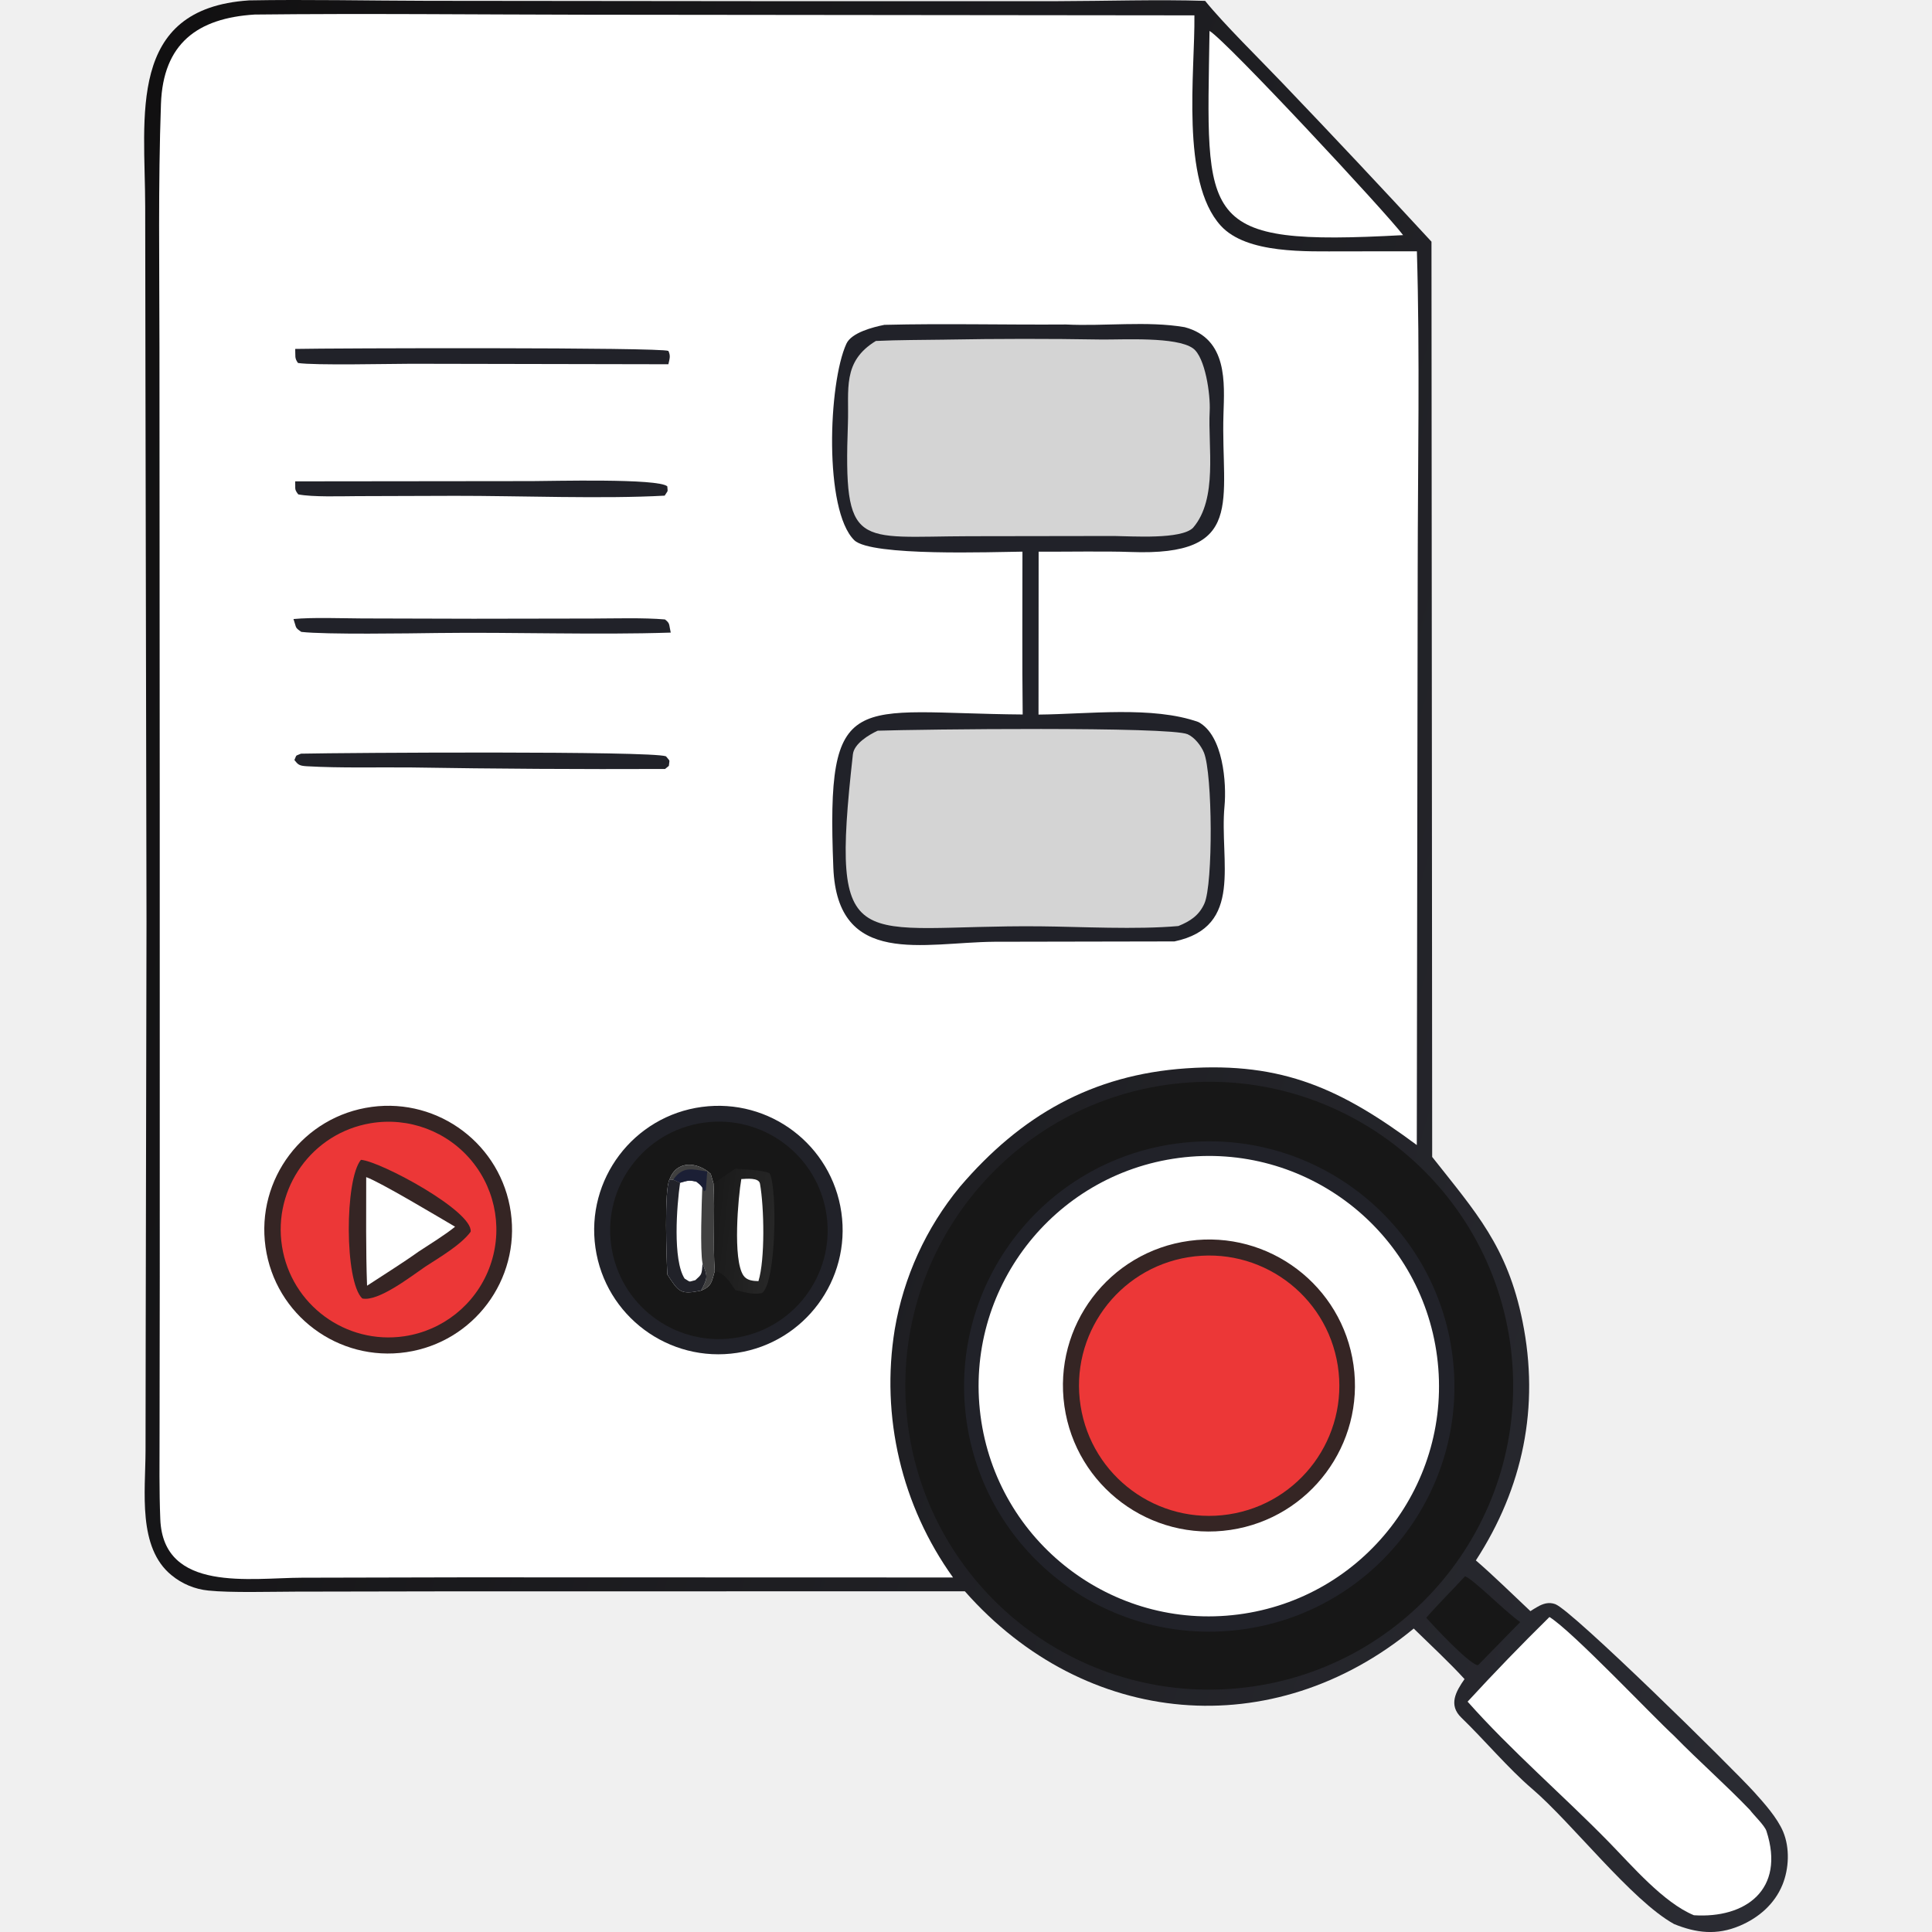
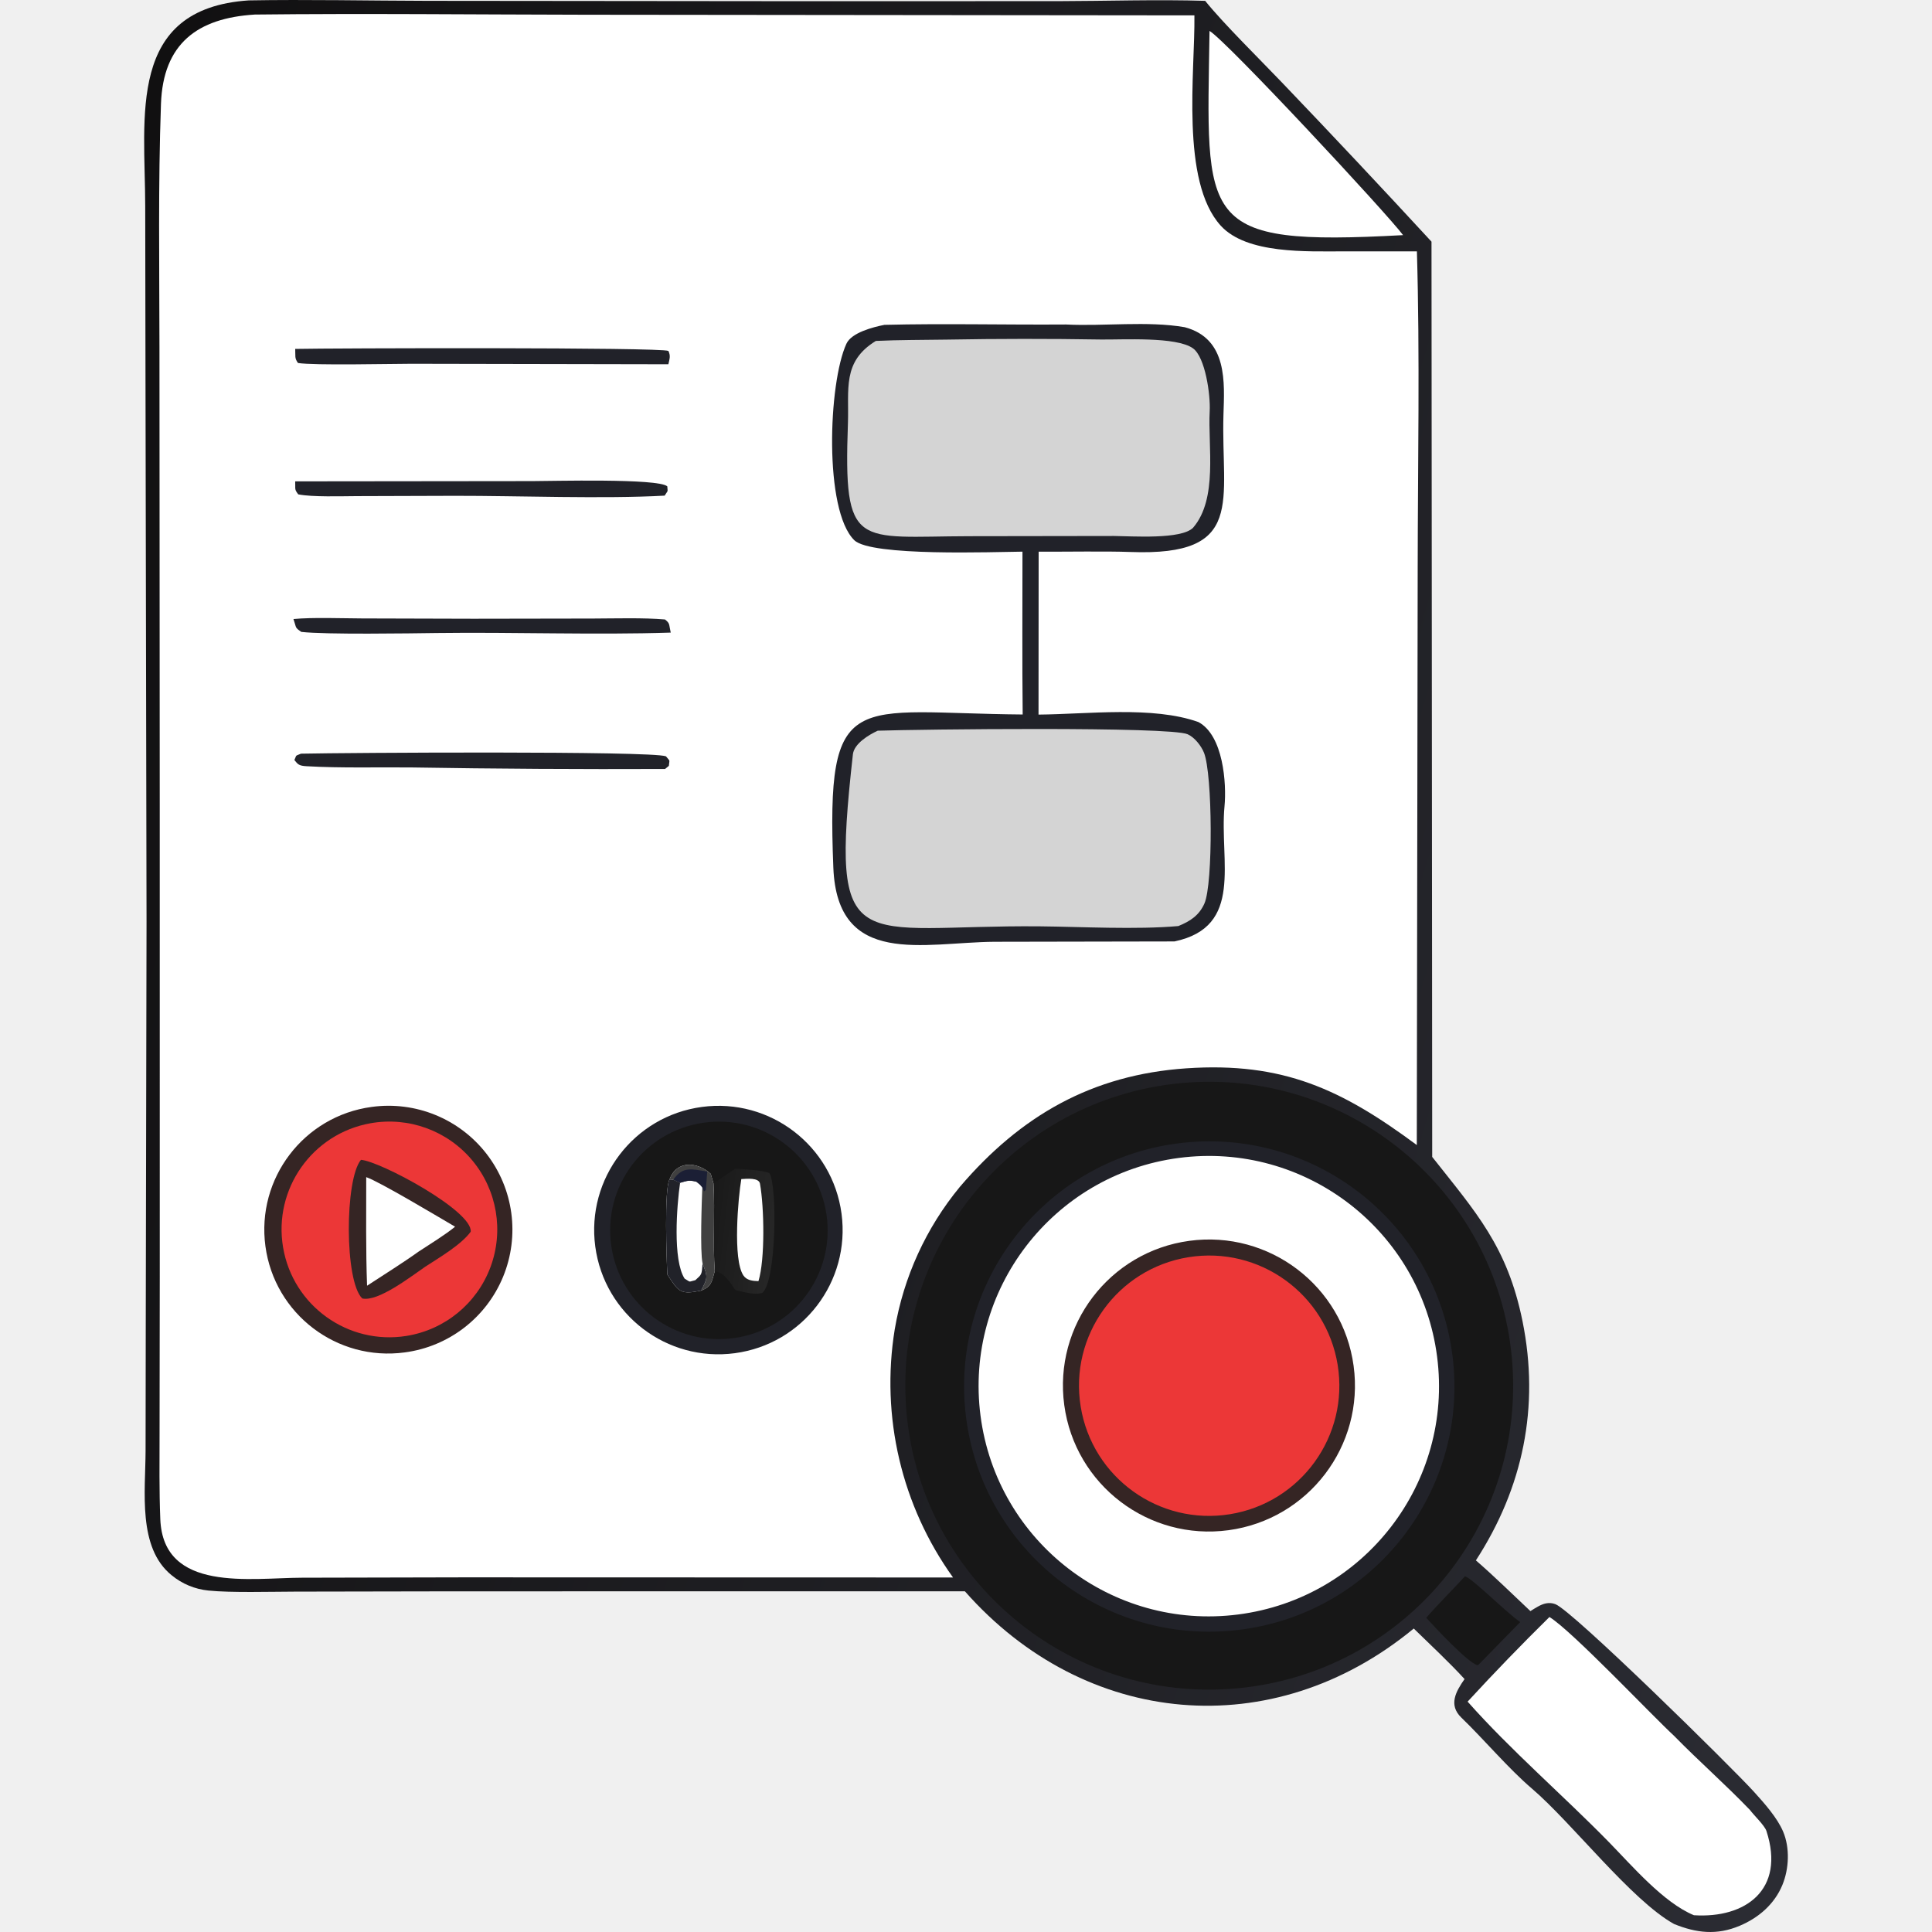
- <svg xmlns="http://www.w3.org/2000/svg" width="125.883mm" height="125.883mm" viewBox="0 0 125.883 125.883" version="1.1" id="svg1" xml:space="preserve">
-   <defs id="defs1">
-     <linearGradient id="gradient_0-8" gradientUnits="userSpaceOnUse" x1="305.305" y1="295.054" x2="795.644" y2="443.042" gradientTransform="matrix(0.2645833,0,0,0.2645833,-111.6542,-11.1125)">
-       <stop offset="0" stop-color="#111011" id="stop1" />
-       <stop offset="1" stop-color="#2B2C33" id="stop2" />
+ <svg xmlns="http://www.w3.org/2000/svg" xml:space="preserve" width="475.778" height="475.778" viewBox="0 0 125.883 125.883">
+   <defs>
+     <linearGradient id="a" x1="305.305" x2="795.644" y1="295.054" y2="443.042" gradientTransform="translate(-111.654 -11.112)scale(.26458)" gradientUnits="userSpaceOnUse">
+       <stop offset="0" stop-color="#111011" />
+       <stop offset="1" stop-color="#2b2c33" />
    </linearGradient>
-     <linearGradient id="gradient_1-5" gradientUnits="userSpaceOnUse" x1="495.683" y1="455.384" x2="481.023" y2="453.745" gradientTransform="matrix(0.2645833,0,0,0.2645833,-111.6542,-11.1125)">
-       <stop offset="0" stop-color="#262626" id="stop8" />
-       <stop offset="1" stop-color="#1a1a1a" id="stop9" />
+     <linearGradient id="b" x1="495.683" x2="481.023" y1="455.384" y2="453.745" gradientTransform="translate(-111.654 -11.112)scale(.26458)" gradientUnits="userSpaceOnUse">
+       <stop offset="0" stop-color="#262626" />
+       <stop offset="1" stop-color="#1a1a1a" />
    </linearGradient>
  </defs>
-   <g id="layer1" transform="translate(30.7717,-29.00623)">
-     <path fill="url(#gradient_0)" d="m -14.571,29.032 c 3.773,-0.069 7.841,0.02 11.645,0.028 l 23.175,0.024 17.904,-0.002 c 3.142,-0.007 6.485,-0.117 9.599,-0.019 1.184,1.475 3.634,3.882 5.014,5.331 3.276,3.423 6.521,6.876 9.733,10.359 l 0.046,59.636 c 2.84,3.603 4.896,5.827 5.884,10.702 1.132,5.585 0.032,10.858 -3.038,15.587 1.15,0.991 2.433,2.251 3.553,3.305 0.154,-0.1 0.31,-0.195 0.469,-0.286 0.368,-0.207 0.73,-0.322 1.149,-0.171 1.102,0.398 11.519,10.651 12.948,12.23 0.657,0.726 1.52,1.689 1.901,2.596 0.445,1.059 0.385,2.414 -0.045,3.464 -0.515,1.256 -1.55,2.15 -2.786,2.671 -1.493,0.629 -2.824,0.473 -4.279,-0.118 -2.792,-1.555 -6.639,-6.586 -9.266,-8.828 -1.516,-1.294 -3.128,-3.21 -4.59,-4.619 -0.858,-0.827 -0.357,-1.703 0.208,-2.512 -0.949,-1.045 -2.277,-2.282 -3.311,-3.293 -9.178,7.573 -21.409,6.466 -29.246,-2.426 l -33.3,0.002 -10.342,0.019 c -1.554,0.003 -4.193,0.081 -5.643,-0.07 -0.882,-0.086 -1.718,-0.433 -2.402,-0.996 -2.225,-1.802 -1.704,-5.467 -1.698,-8.095 l 0.011,-7.744 0.052,-26.773 -0.068,-35.345 -0.017,-11.238 c -0.007,-5.852 -1.219,-12.878 6.739,-13.417 z" id="path2" style="fill:url(#gradient_0-8);stroke-width:0.265" />
-     <path fill="#ffffff" d="m -14.179,29.954 c 7.155,-0.079 14.4,7.94e-4 21.559,0.011 l 39.672,0.042 c 0.047,3.645 -0.923,10.804 1.717,13.704 1.691,1.858 5.623,1.669 8.012,1.672 l 4.768,-0.001 c 0.2,6.785 0.059,13.903 0.052,20.71 l -0.059,37.521 c -4.888,-3.623 -8.71,-5.427 -15.019,-4.998 -6.133,0.417 -10.785,3.074 -14.75,7.719 -2.204,2.674 -3.668,5.878 -4.247,9.295 -0.922,5.677 0.445,11.488 3.799,16.161 l -31.837,-0.009 -10.584,0.024 c -3.346,0.008 -9.037,0.987 -9.231,-3.809 -0.076,-1.875 -0.05,-3.751 -0.048,-5.628 l 0.013,-10.192 -0.002,-30.839 -0.018,-29.731 c -0.004,-5.274 -0.088,-10.563 0.098,-15.831 0.139,-3.924 2.371,-5.589 6.105,-5.821 z" id="path3" style="stroke-width:0.265" />
-     <path fill="#212229" d="m 26.853,50.172 c 3.904,-0.097 7.903,0.006 11.831,-0.023 2.466,0.125 5.311,-0.243 7.734,0.175 2.825,0.747 2.588,3.649 2.527,5.693 -0.17,5.641 1.482,9.237 -6.052,8.955 -1.6,-0.06 -4.249,-0.011 -5.991,-0.02 l -0.007,10.614 c 3.194,-0.026 7.435,-0.573 10.414,0.484 1.626,0.862 1.845,4 1.704,5.494 -0.339,3.587 1.286,7.844 -3.26,8.802 l -11.736,0.022 C 29.411,90.405 23.789,92.068 23.526,85.543 23.049,73.676 24.792,75.474 35.863,75.56 c -0.041,-3.517 -0.012,-7.089 -0.015,-10.61 -1.841,0.015 -9.867,0.327 -10.96,-0.748 -1.985,-1.951 -1.692,-10.237 -0.51,-12.802 0.333,-0.722 1.729,-1.079 2.474,-1.228 z" id="path4" style="stroke-width:0.265" />
-     <path fill="#d4d4d4" d="m 26.418,76.616 c 2.63,-0.089 19.031,-0.286 20.194,0.232 0.452,0.201 0.882,0.752 1.063,1.2 0.559,1.385 0.6,8.543 0.029,9.827 -0.347,0.78 -0.932,1.159 -1.698,1.469 -2.718,0.243 -6.379,0.044 -8.992,0.019 -12.053,-0.116 -13.733,2.393 -12.214,-11.206 0.078,-0.704 1.051,-1.28 1.619,-1.542 z" id="path5" style="stroke-width:0.265" />
-     <path fill="#d4d4d4" d="m 30.876,51.134 c 3.36,-0.061 6.721,-0.063 10.081,-0.006 1.399,0.019 4.937,-0.203 6.008,0.579 0.793,0.579 1.141,3.011 1.083,4.093 -0.123,2.298 0.545,5.7 -1.083,7.593 -0.769,0.779 -3.991,0.547 -5.15,0.537 l -9.42,0.014 c -7.363,0.015 -8.215,0.945 -7.919,-7.35 0.079,-2.212 -0.39,-4.024 1.821,-5.372 1.46,-0.07 3.105,-0.063 4.579,-0.087 z" id="path6" style="stroke-width:0.265" />
-     <path fill="#212229" d="m 14.965,101.13 c 4.4,-0.588 8.453,2.479 9.084,6.873 0.631,4.394 -2.396,8.477 -6.784,9.15 -4.449,0.683 -8.601,-2.395 -9.24,-6.851 -0.639,-4.456 2.479,-8.577 6.941,-9.173 z" id="path7" style="stroke-width:0.265" />
-     <path fill="#171717" d="m 15.05,102.162 c 3.89,-0.566 7.497,2.143 8.038,6.036 0.541,3.894 -2.19,7.483 -6.087,7.999 -3.862,0.512 -7.413,-2.19 -7.949,-6.049 -0.536,-3.859 2.143,-7.426 5.998,-7.987 z" id="path8" style="stroke-width:0.265" />
-     <path fill="url(#gradient_1)" d="m 12.853,105.855 c 0.459,-1.264 1.815,-1.16 2.683,-0.365 0.061,0.208 0.122,0.417 0.181,0.626 l 1.416,-0.963 c 0.622,0.048 1.694,0.074 2.232,0.292 0.511,0.823 0.46,7.125 -0.487,7.813 -0.594,0.125 -1.139,-0.058 -1.74,-0.2 -0.377,-0.529 -0.683,-1.104 -1.339,-1.227 -0.203,0.683 -0.189,0.989 -0.888,1.266 -1.373,0.286 -1.46,0.076 -2.202,-1.047 -0.05,-0.946 -0.214,-5.557 0.143,-6.195 z" id="path9" style="fill:url(#gradient_1-5);stroke-width:0.265" />
-     <path fill="#ffffff" d="m 12.853,105.855 c 0.459,-1.264 1.815,-1.16 2.683,-0.365 0.061,0.208 0.122,0.417 0.181,0.626 0.106,1.872 -0.048,3.921 0.082,5.715 -0.203,0.683 -0.189,0.989 -0.888,1.266 -1.373,0.286 -1.46,0.076 -2.202,-1.047 -0.05,-0.946 -0.214,-5.557 0.143,-6.195 z" id="path10" style="stroke-width:0.265" />
-     <path fill="#404040" d="m 12.853,105.855 c 0.459,-1.264 1.815,-1.16 2.683,-0.365 0.061,0.208 0.122,0.417 0.181,0.626 0.106,1.872 -0.048,3.921 0.082,5.715 -0.203,0.683 -0.189,0.989 -0.888,1.266 0.429,-0.835 0.444,-0.883 0.093,-1.772 -0.17,-0.801 -0.052,-4.022 -0.017,-4.951 -0.163,-0.213 -0.172,-0.197 -0.383,-0.371 -0.495,-0.122 -0.581,-0.065 -1.064,0.07 l -0.445,-0.205 z" id="path11" style="stroke-width:0.265" />
-     <path fill="#1b1f35" d="m 13.096,105.869 c 0.636,-0.902 1.217,-0.68 2.214,-0.53 l -0.092,1.202 -0.112,0.09 -0.118,-0.257 c -0.163,-0.213 -0.172,-0.197 -0.383,-0.371 -0.495,-0.122 -0.581,-0.065 -1.064,0.07 z" id="path12" style="stroke-width:0.265" />
-     <path fill="#212229" d="m 12.853,105.855 0.243,0.013 0.445,0.205 c -0.215,1.475 -0.491,5.028 0.296,6.244 0.431,0.25 0.206,0.216 0.697,0.1 0.434,-0.393 0.411,-0.345 0.471,-1.092 0.351,0.889 0.336,0.937 -0.093,1.772 -1.373,0.286 -1.46,0.076 -2.202,-1.047 -0.05,-0.946 -0.214,-5.557 0.143,-6.195 z" id="path13" style="stroke-width:0.265" />
-     <path fill="#ffffff" d="m 17.53,105.83 c 0.333,-0.016 1.142,-0.111 1.216,0.301 0.276,1.545 0.337,4.941 -0.1,6.351 -0.368,-0.009 -0.76,-0.05 -0.976,-0.365 -0.713,-1.042 -0.343,-5.118 -0.14,-6.287 z" id="path14" style="stroke-width:0.265" />
-     <path fill="#352524" d="m -6.559,101.129 c 4.397,-0.593 8.448,2.474 9.07,6.867 0.622,4.393 -2.42,8.464 -6.809,9.114 -4.429,0.656 -8.545,-2.419 -9.173,-6.852 -0.627,-4.433 2.474,-8.529 6.911,-9.128 z" id="path15" style="stroke-width:0.265" />
-     <path fill="#ec3737" d="m -6.627,102.193 c 2.493,-0.421 5.02,0.529 6.617,2.488 1.598,1.96 2.019,4.626 1.105,6.983 -0.915,2.357 -3.025,4.04 -5.526,4.409 -3.811,0.561 -7.363,-2.049 -7.965,-5.854 -0.602,-3.804 1.971,-7.385 5.77,-8.026 z" id="path16" style="stroke-width:0.265" />
-     <path fill="#352524" d="m -7.253,104.577 c 1.268,0.093 7.297,3.336 7.149,4.684 -0.619,0.849 -2.035,1.678 -2.955,2.275 -0.92,0.624 -3.063,2.305 -4.11,2.074 -1.166,-1.116 -1.144,-7.763 -0.085,-9.033 z" id="path17" style="stroke-width:0.265" />
-     <path fill="#ffffff" d="m -6.91,105.704 c 0.896,0.314 4.737,2.615 5.789,3.231 -0.605,0.502 -1.697,1.176 -2.388,1.63 -1.022,0.733 -2.282,1.515 -3.346,2.214 -0.086,-2.32 -0.054,-4.746 -0.056,-7.075 z" id="path18" style="stroke-width:0.265" />
-     <path fill="#212229" d="m -11.537,51.741 c 2.3,-0.051 23.875,-0.114 24.316,0.131 0.157,0.335 0.076,0.502 -0.001,0.868 l -16.742,-0.032 c -1.336,0.001 -6.332,0.116 -7.392,-0.051 -0.235,-0.33 -0.156,-0.432 -0.181,-0.916 z" id="path19" style="stroke-width:0.265" />
-     <path fill="#212229" d="m -11.538,60.37 15.459,-0.017 c 1.21,-5.29e-4 8.224,-0.192 8.787,0.343 0.025,0.416 0.065,0.217 -0.172,0.605 -3.97,0.223 -9.54,0.006 -13.673,0.012 l -6.362,0.02 c -1.028,0.004 -2.912,0.07 -3.841,-0.115 -0.263,-0.354 -0.175,-0.312 -0.198,-0.848 z" id="path20" style="stroke-width:0.265" />
-     <path fill="#212229" d="m -11.164,78.113 c 2.882,-0.063 22.817,-0.189 23.786,0.172 0.287,0.368 0.23,0.166 0.187,0.623 l -0.246,0.202 c -5.516,0.023 -11.033,-0.01 -16.549,-0.099 -2.222,-0.022 -4.58,0.049 -6.802,-0.079 -0.497,-0.029 -0.566,-0.11 -0.801,-0.404 0.169,-0.378 0.035,-0.24 0.426,-0.415 z" id="path21" style="stroke-width:0.265" />
-     <path fill="#212229" d="m -11.651,69.341 c 1.26,-0.119 3.136,-0.046 4.465,-0.039 l 7.263,0.019 7.786,-0.013 c 1.451,-0.004 3.294,-0.061 4.691,0.059 0.345,0.264 0.249,0.303 0.378,0.857 -4.916,0.161 -10.25,-0.038 -15.219,0.027 -1.758,0.023 -7.292,0.11 -8.853,-0.073 -0.433,-0.306 -0.299,-0.225 -0.509,-0.837 z" id="path22" style="stroke-width:0.265" />
-     <path fill="#171717" d="m 46.149,99.582 c 10.902,-1.034 20.573,6.977 21.586,17.881 1.013,10.904 -7.016,20.559 -17.922,21.552 -10.876,0.989 -20.5,-7.014 -21.51,-17.888 -1.01,-10.874 6.974,-20.513 17.847,-21.544 z" id="path23" style="stroke-width:0.265" />
-     <path fill="#212229" d="m 45.941,103.509 c 8.775,-1.152 16.815,5.051 17.926,13.832 1.112,8.78 -5.128,16.791 -13.914,17.862 -8.729,1.064 -16.676,-5.126 -17.781,-13.85 -1.104,-8.724 5.05,-16.7 13.768,-17.844 z" id="path24" style="stroke-width:0.265" />
-     <path fill="#ffffff" d="m 46.039,104.453 c 8.221,-1.079 15.758,4.718 16.825,12.941 1.067,8.223 -4.74,15.752 -12.964,16.807 -8.208,1.054 -15.719,-4.739 -16.784,-12.946 -1.065,-8.207 4.718,-15.726 12.923,-16.802 z" id="path25" style="stroke-width:0.265" />
-     <path fill="#352524" d="m 46.721,109.855 c 5.18,-0.702 9.957,2.907 10.696,8.082 0.738,5.175 -2.837,9.977 -8.007,10.752 -5.222,0.783 -10.081,-2.837 -10.828,-8.063 -0.746,-5.227 2.908,-10.062 8.139,-10.771 z" id="path26" style="stroke-width:0.265" />
-     <path fill="#ec3737" d="m 46.656,110.923 c 4.642,-0.753 9.011,2.415 9.737,7.061 0.727,4.647 -2.467,8.997 -7.117,9.697 -4.613,0.694 -8.921,-2.468 -9.641,-7.077 -0.721,-4.609 2.416,-8.935 7.021,-9.682 z" id="path27" style="stroke-width:0.265" />
-     <path fill="#ffffff" d="m 70.185,134.365 c 1.49,0.921 6.617,6.357 8.122,7.745 1.611,1.646 3.351,3.17 4.944,4.831 0.24,0.33 0.955,1.005 1.073,1.369 1.247,3.835 -1.38,5.705 -4.727,5.487 -1.985,-0.822 -4.018,-3.212 -5.55,-4.777 -2.969,-3.034 -6.389,-5.976 -9.194,-9.14 1.732,-1.882 3.509,-3.721 5.332,-5.514 z" id="path28" style="stroke-width:0.265" />
-     <path fill="#ffffff" d="M 48.037,31.021 C 49.126,31.656 59.582,42.896 60.649,44.326 47.195,45.063 47.852,43.53 48.037,31.021 Z" id="path29" style="stroke-width:0.265" />
-     <path fill="#171717" d="m 64.682,131.71 c 0.543,0.187 2.652,2.333 3.598,2.985 l -2.722,2.785 -0.081,0.024 c -0.673,-0.227 -2.756,-2.465 -3.319,-3.087 0.73,-0.849 1.741,-1.844 2.524,-2.706 z" id="path30" style="stroke-width:0.265" />
-   </g>
+   <path fill="url(#gradient_0)" d="M-14.57 29.032c3.773-.068 7.84.02 11.645.028l23.175.023 17.904-.002c3.141-.007 6.485-.117 9.599-.02 1.184 1.476 3.633 3.883 5.014 5.331a764 764 0 0 1 9.733 10.36l.046 59.635c2.84 3.603 4.896 5.828 5.884 10.702 1.132 5.585.032 10.858-3.038 15.587 1.15.992 2.433 2.251 3.553 3.305q.23-.15.47-.286c.367-.207.73-.322 1.148-.17 1.102.397 11.52 10.65 12.948 12.229.657.725 1.52 1.689 1.901 2.596.446 1.058.385 2.414-.045 3.464-.515 1.256-1.55 2.15-2.786 2.67-1.493.63-2.824.474-4.279-.117-2.792-1.555-6.639-6.586-9.266-8.828-1.516-1.293-3.128-3.21-4.59-4.618-.858-.828-.357-1.704.208-2.512-.95-1.045-2.277-2.282-3.31-3.293-9.179 7.572-21.41 6.465-29.247-2.426l-33.3.002-10.341.019c-1.554.003-4.193.08-5.644-.07a4.46 4.46 0 0 1-2.401-.997c-2.226-1.801-1.705-5.467-1.698-8.095l.011-7.744.052-26.773-.068-35.345-.018-11.238c-.007-5.852-1.219-12.878 6.74-13.417z" style="fill:url(#a);stroke-width:.265" transform="translate(30.772 -29.006)" />
+   <path fill="#fff" d="M-14.179 29.954c7.155-.08 14.4.001 21.56.012l39.671.042c.047 3.645-.923 10.804 1.717 13.704 1.692 1.858 5.623 1.67 8.012 1.672l4.768-.001c.2 6.785.058 13.902.051 20.71l-.058 37.52c-4.889-3.623-8.71-5.427-15.02-4.998-6.133.418-10.785 3.075-14.75 7.72a19.8 19.8 0 0 0-4.247 9.294 21.74 21.74 0 0 0 3.8 16.161l-31.838-.009-10.583.024c-3.347.008-9.037.987-9.231-3.81-.076-1.875-.05-3.75-.048-5.628l.013-10.192-.002-30.839-.018-29.73c-.005-5.274-.089-10.563.098-15.831.14-3.924 2.371-5.59 6.105-5.82" style="stroke-width:.265" transform="translate(30.772 -29.006)" />
+   <path fill="#212229" d="M26.853 50.172c3.904-.097 7.903.006 11.831-.023 2.466.125 5.31-.243 7.735.176 2.825.746 2.588 3.649 2.526 5.692-.17 5.642 1.482 9.237-6.052 8.955-1.6-.06-4.249-.011-5.99-.02l-.008 10.615c3.194-.026 7.435-.574 10.414.484 1.626.862 1.846 4 1.704 5.494-.339 3.587 1.286 7.844-3.26 8.802l-11.735.022c-4.607.036-10.23 1.7-10.492-4.826-.477-11.867 1.266-10.07 12.337-9.983-.04-3.516-.011-7.089-.014-10.61-1.841.015-9.867.327-10.96-.748-1.985-1.95-1.692-10.237-.51-12.802.333-.722 1.729-1.08 2.474-1.228" style="stroke-width:.265" transform="translate(30.772 -29.006)" />
+   <path fill="#d4d4d4" d="M26.418 76.616c2.63-.089 19.031-.286 20.194.232.452.2.882.752 1.063 1.2.559 1.385.6 8.543.029 9.828-.347.78-.932 1.158-1.699 1.469-2.718.243-6.379.044-8.992.019C24.96 89.248 23.28 91.756 24.8 78.157c.078-.703 1.05-1.28 1.619-1.541M30.876 51.134q5.04-.09 10.081-.007c1.4.02 4.937-.203 6.008.58.793.579 1.14 3.01 1.083 4.092-.123 2.299.545 5.7-1.083 7.593-.77.78-3.99.547-5.15.537l-9.42.014c-7.363.015-8.215.945-7.919-7.35.08-2.212-.39-4.024 1.82-5.373 1.46-.07 3.106-.063 4.58-.086" style="stroke-width:.265" transform="translate(30.772 -29.006)" />
+   <path fill="#212229" d="M14.965 101.13a8.094 8.094 0 1 1 2.143 16.046 8.094 8.094 0 0 1-2.143-16.046" style="stroke-width:.265" transform="translate(30.772 -29.006)" />
+   <path fill="#171717" d="M15.05 102.162a7.085 7.085 0 1 1 2.04 14.023 7.085 7.085 0 0 1-2.04-14.023" style="stroke-width:.265" transform="translate(30.772 -29.006)" />
+   <path fill="url(#gradient_1)" d="M12.853 105.855c.459-1.264 1.815-1.16 2.683-.365q.092.313.181.626l1.416-.963c.622.048 1.694.074 2.232.292.511.822.46 7.124-.486 7.813-.594.125-1.14-.058-1.74-.2-.377-.53-.683-1.104-1.34-1.227-.203.683-.189.99-.887 1.266-1.374.286-1.46.076-2.202-1.046-.05-.947-.215-5.557.143-6.196" style="fill:url(#b);stroke-width:.265" transform="translate(30.772 -29.006)" />
+   <path fill="#fff" d="M12.853 105.855c.459-1.264 1.815-1.16 2.683-.365q.092.313.181.626c.106 1.872-.048 3.921.082 5.715-.203.683-.189.99-.887 1.266-1.374.286-1.46.076-2.202-1.046-.05-.947-.215-5.557.143-6.196" style="stroke-width:.265" transform="translate(30.772 -29.006)" />
+   <path fill="#404040" d="M12.853 105.855c.459-1.264 1.815-1.16 2.683-.365q.092.313.181.626c.106 1.872-.048 3.921.082 5.715-.203.683-.189.99-.887 1.266.428-.834.443-.882.092-1.771-.17-.802-.052-4.022-.016-4.952-.163-.212-.173-.196-.384-.37-.495-.122-.58-.065-1.063.07l-.445-.205z" style="stroke-width:.265" transform="translate(30.772 -29.006)" />
+   <path fill="#1b1f35" d="M13.096 105.869c.636-.902 1.217-.681 2.214-.53l-.092 1.202-.112.09-.118-.257c-.163-.212-.173-.196-.384-.37-.495-.122-.58-.065-1.063.07z" style="stroke-width:.265" transform="translate(30.772 -29.006)" />
+   <path fill="#212229" d="m12.853 105.855.243.014.445.205c-.215 1.475-.491 5.027.295 6.244.431.25.207.216.698.1.434-.393.411-.345.47-1.092.351.889.336.937-.092 1.771-1.374.286-1.46.076-2.202-1.046-.05-.947-.215-5.557.143-6.196" style="stroke-width:.265" transform="translate(30.772 -29.006)" />
+   <path fill="#fff" d="M17.53 105.83c.333-.016 1.142-.111 1.216.3.276 1.545.337 4.942-.1 6.352-.368-.01-.76-.05-.976-.365-.713-1.042-.342-5.118-.14-6.287" style="stroke-width:.265" transform="translate(30.772 -29.006)" />
+   <path fill="#352524" d="M-6.559 101.13a8.07 8.07 0 1 1 2.158 15.995A8.07 8.07 0 0 1-6.56 101.13" style="stroke-width:.265" transform="translate(30.772 -29.006)" />
+   <path fill="#ec3737" d="M-6.627 102.193a7.027 7.027 0 1 1 2.342 13.857 7.027 7.027 0 0 1-2.342-13.857" style="stroke-width:.265" transform="translate(30.772 -29.006)" />
+   <path fill="#352524" d="M-7.253 104.577c1.268.093 7.297 3.336 7.15 4.685-.62.849-2.035 1.677-2.955 2.275-.92.624-3.063 2.305-4.11 2.073-1.166-1.116-1.143-7.763-.085-9.033" style="stroke-width:.265" transform="translate(30.772 -29.006)" />
+   <path fill="#fff" d="M-6.91 105.704c.895.313 4.736 2.615 5.789 3.23-.605.503-1.697 1.177-2.388 1.63-1.022.734-2.281 1.516-3.346 2.215-.086-2.32-.054-4.746-.055-7.075" style="stroke-width:.265" transform="translate(30.772 -29.006)" />
+   <path fill="#212229" d="M-11.537 51.74c2.3-.05 23.875-.113 24.316.132.156.335.076.502-.001.868l-16.742-.032c-1.336.001-6.332.117-7.392-.05-.236-.331-.156-.433-.181-.917M-11.538 60.37l15.458-.017c1.21 0 8.225-.192 8.787.343.025.416.065.217-.172.604-3.97.223-9.54.006-13.673.012l-6.361.02c-1.028.004-2.912.07-3.841-.115-.263-.354-.175-.311-.198-.847M-11.164 78.113c2.882-.063 22.817-.19 23.785.172.287.368.23.166.187.623l-.246.202q-8.274.035-16.549-.1c-2.222-.022-4.58.049-6.802-.079-.497-.028-.566-.11-.801-.403.168-.378.035-.24.426-.415M-11.65 69.34c1.259-.118 3.135-.045 4.464-.039l7.262.02 7.786-.013c1.451-.004 3.294-.061 4.69.06.345.263.25.302.379.856-4.916.16-10.25-.038-15.22.027-1.758.023-7.292.11-8.853-.073-.432-.306-.299-.225-.509-.837" style="stroke-width:.265" transform="translate(30.772 -29.006)" />
+   <path fill="#171717" d="M46.149 99.582c10.901-1.034 20.572 6.977 21.585 17.88 1.013 10.905-7.016 20.56-17.922 21.552-10.876.99-20.5-7.013-21.51-17.887s6.974-20.514 17.847-21.545" style="stroke-width:.265" transform="translate(30.772 -29.006)" />
+   <path fill="#212229" d="M45.94 103.51c8.776-1.153 16.815 5.05 17.927 13.83s-5.128 16.792-13.914 17.863c-8.729 1.065-16.676-5.126-17.78-13.85s5.05-16.7 13.768-17.844" style="stroke-width:.265" transform="translate(30.772 -29.006)" />
+   <path fill="#fff" d="M46.04 104.453c8.22-1.079 15.757 4.718 16.824 12.941s-4.74 15.752-12.964 16.807c-8.208 1.054-15.719-4.739-16.784-12.946-1.065-8.206 4.718-15.725 12.923-16.802" style="stroke-width:.265" transform="translate(30.772 -29.006)" />
+   <path fill="#352524" d="M46.72 109.855a9.513 9.513 0 1 1 2.557 18.854 9.513 9.513 0 0 1-2.556-18.854" style="stroke-width:.265" transform="translate(30.772 -29.006)" />
+   <path fill="#ec3737" d="M46.656 110.923a8.481 8.481 0 1 1 2.716 16.744 8.481 8.481 0 0 1-2.716-16.744" style="stroke-width:.265" transform="translate(30.772 -29.006)" />
+   <path fill="#fff" d="M70.185 134.365c1.49.921 6.617 6.356 8.122 7.745 1.611 1.646 3.351 3.17 4.944 4.83.24.33.955 1.006 1.073 1.37 1.247 3.834-1.38 5.704-4.727 5.486-1.984-.821-4.018-3.211-5.55-4.777-2.97-3.034-6.389-5.976-9.194-9.14q2.599-2.823 5.332-5.514M48.037 31.021c1.09.635 11.545 11.875 12.612 13.305-13.454.737-12.797-.796-12.612-13.305" style="stroke-width:.265" transform="translate(30.772 -29.006)" />
+   <path fill="#171717" d="M64.682 131.71c.542.187 2.652 2.333 3.598 2.985l-2.722 2.785-.082.023c-.673-.227-2.756-2.465-3.318-3.087.73-.849 1.741-1.844 2.524-2.706" style="stroke-width:.265" transform="translate(30.772 -29.006)" />
</svg>
